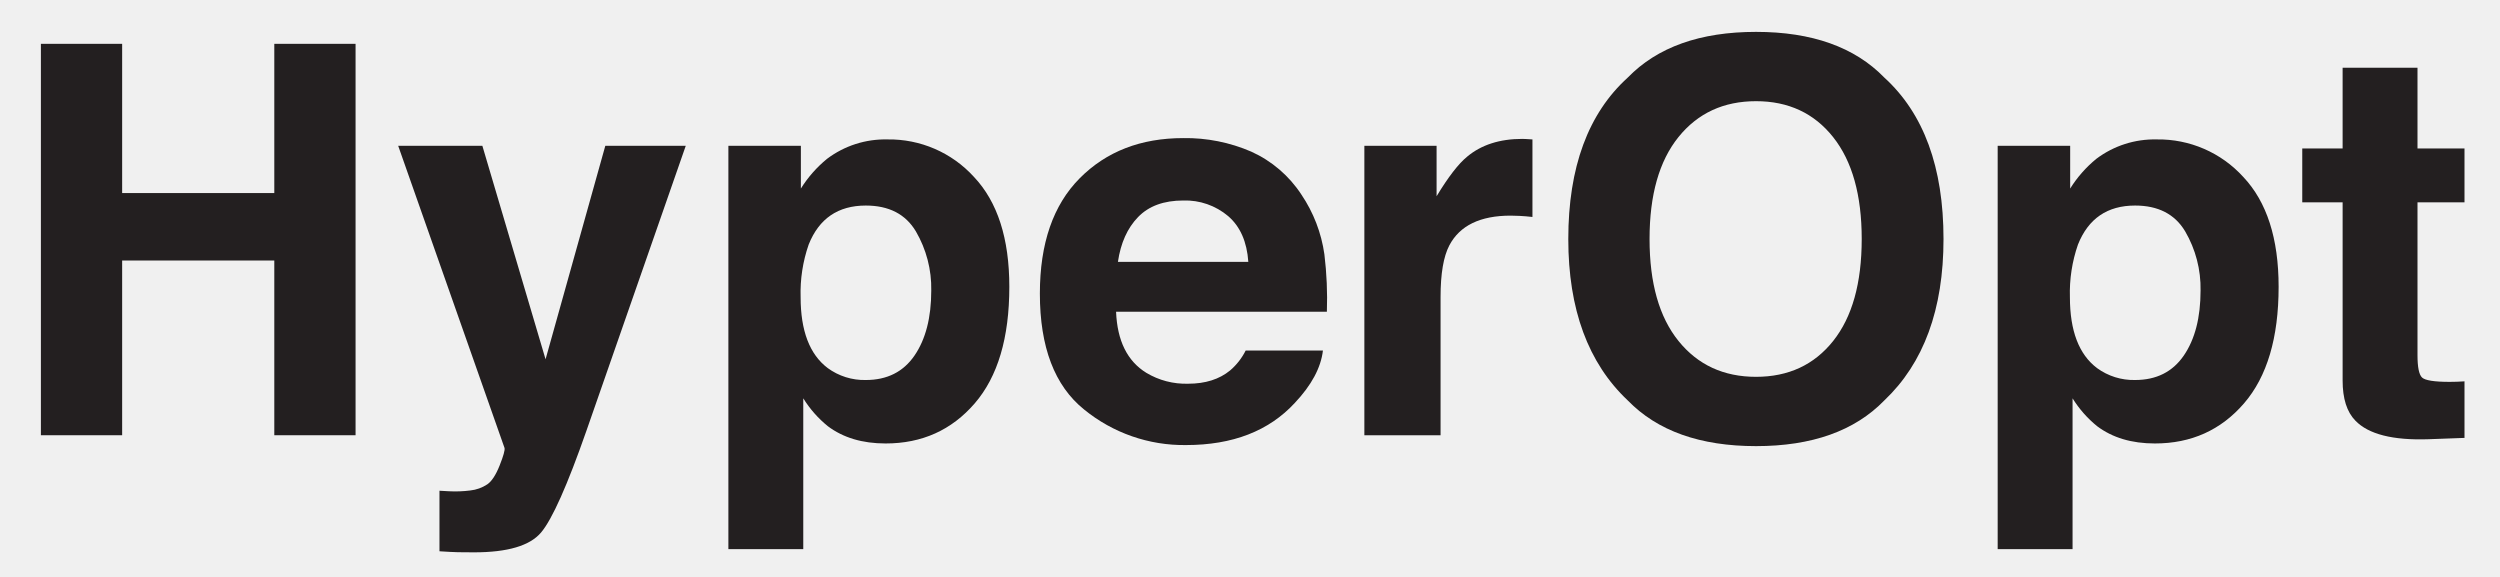
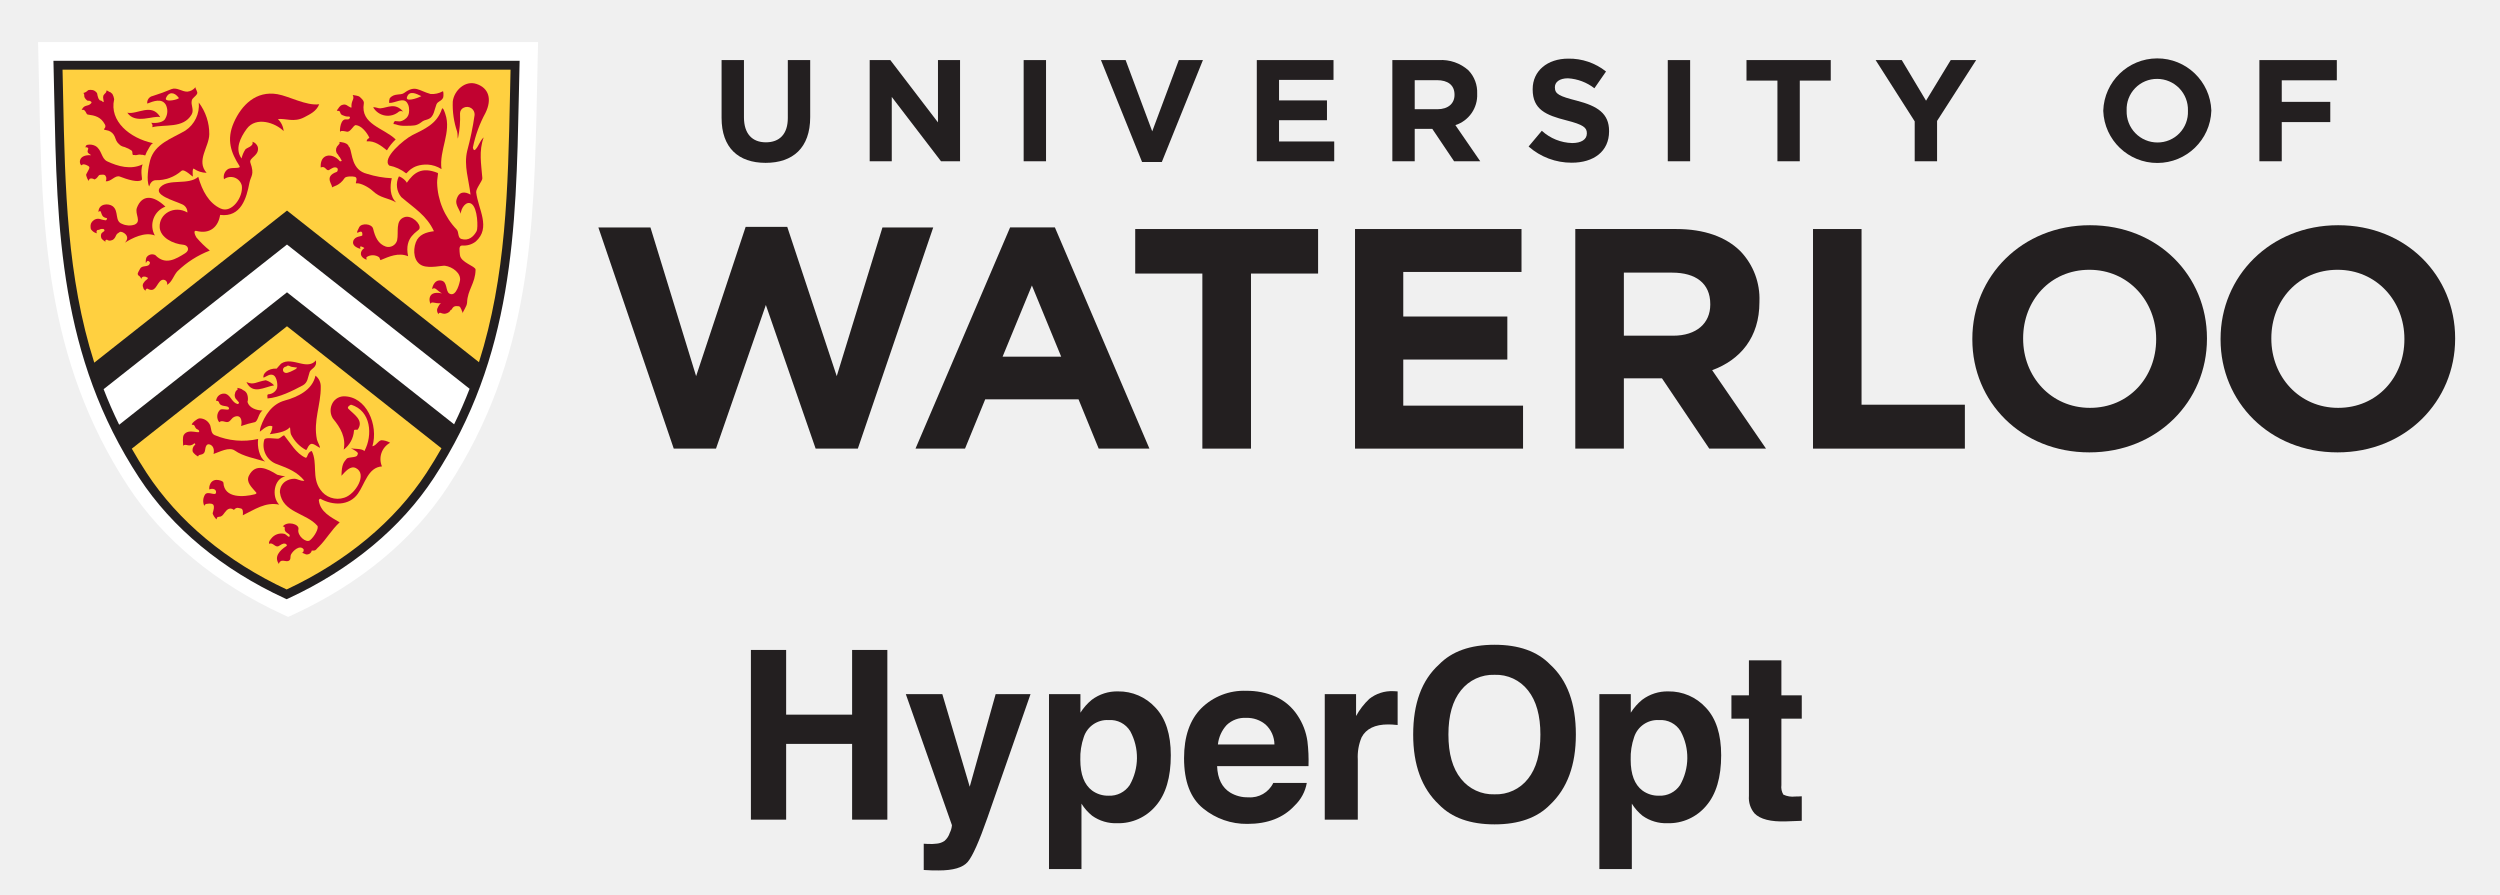
- <svg xmlns="http://www.w3.org/2000/svg" id="Layer_1" data-name="Layer 1" viewBox="0 0 667.508 154.054">
+ <svg xmlns="http://www.w3.org/2000/svg" id="master_logo" data-name="master logo" viewBox="0 0 504 180.24">
  <defs>
-     <style>.cls-1{fill:#231f20;}</style>
+     <style>.cls-1{fill:#231f20;}.cls-2{fill:#fff;}.cls-3{fill:#ffd040;}.cls-4{fill:#c10230;}.cls-5{fill:none;}</style>
  </defs>
-   <path class="cls-1" d="M10.919,116.21V11.702H32.614V51.548h40.626V11.702H94.936V116.21H73.24V69.557h-40.626v46.653Z" />
-   <path class="cls-1" d="M117.341,131.028l2.552.142a31.832,31.832,0,0,0,5.672-.213,10.179,10.179,0,0,0,4.538-1.631q1.771-1.206,3.297-5.033,1.523-3.829,1.312-4.68L106.316,38.928H128.792l16.874,57.004,15.953-57.004h21.483l-26.495,76.005q-7.68,21.979-12.152,27.262-4.471,5.281-17.887,5.282-2.697,0-4.329-.036-1.634-.037-4.898-.248Z" />
-   <path class="cls-1" d="M260.039,47.224q9.455,9.997,9.455,29.353,0,20.419-9.241,31.125-9.241,10.707-23.798,10.706-9.278,0-15.415-4.608a29.791,29.791,0,0,1-6.565-7.445v40.271H194.481V38.928h19.355v11.415a32.52,32.52,0,0,1,6.993-7.941,25.807,25.807,0,0,1,16.127-5.176A30.562,30.562,0,0,1,260.039,47.224Zm-15.508,14.535q-4.12-6.877-13.358-6.877-11.104,0-15.257,10.422a39.14,39.14,0,0,0-2.149,14.039q0,13.471,7.229,18.93a16.593,16.593,0,0,0,10.173,3.191q8.525,0,13.003-6.523,4.477-6.523,4.478-17.371A30.179,30.179,0,0,0,244.53,61.758Z" />
-   <path class="cls-1" d="M334.104,40.494A31.434,31.434,0,0,1,347.459,51.926a37.973,37.973,0,0,1,6.158,15.977,98.942,98.942,0,0,1,.664,15.338H297.996q.47,11.629,8.082,16.307a20.52,20.52,0,0,0,11.142,2.907q6.905,0,11.22-3.545a17.003,17.003,0,0,0,4.159-5.317h20.629q-.814,6.877-7.49,13.968-10.384,11.272-29.075,11.272a42.127,42.127,0,0,1-27.222-9.508q-11.793-9.508-11.792-30.941,0-20.08,10.646-30.796,10.645-10.715,27.636-10.716A43.999,43.999,0,0,1,334.104,40.494ZM303.875,57.95q-4.284,4.415-5.383,11.962h34.812q-.552-8.046-5.383-12.211A17.708,17.708,0,0,0,315.937,53.534Q308.156,53.534,303.875,57.95Z" />
-   <path class="cls-1" d="M407.432,37.12q.388.037,1.737.106V57.93q-1.915-.213-3.403-.284-1.49-.07-2.411-.071-12.195,0-16.378,7.941-2.339,4.466-2.34,13.754v36.939H364.288V38.928h19.285v13.471q4.68-7.727,8.153-10.564,5.672-4.749,14.748-4.75C406.853,37.085,407.171,37.097,407.432,37.12Z" />
-   <path class="cls-1" d="M503.112,106.922q-11.842,12.196-34.245,12.195-22.406,0-34.245-12.195-15.883-14.959-15.882-43.107,0-28.715,15.882-43.108Q446.461,8.513,468.867,8.512q22.403,0,34.245,12.195,15.809,14.394,15.811,43.108Q518.923,91.962,503.112,106.922ZM489.464,91.04q7.62-9.571,7.621-27.226,0-17.583-7.621-27.19-7.623-9.606-20.597-9.607-12.976,0-20.703,9.572-7.729,9.572-7.729,27.226,0,17.654,7.729,27.226,7.727,9.572,20.703,9.572Q481.841,100.612,489.464,91.04Z" />
-   <path class="cls-1" d="M598.943,47.224q9.456,9.997,9.456,29.353,0,20.419-9.242,31.125-9.24,10.707-23.798,10.706-9.278,0-15.414-4.608a29.773,29.773,0,0,1-6.565-7.445v40.271H533.386V38.928h19.356v11.415a32.509,32.509,0,0,1,6.992-7.941,25.807,25.807,0,0,1,16.127-5.176A30.56,30.56,0,0,1,598.943,47.224ZM583.436,61.758q-4.119-6.877-13.358-6.877-11.104,0-15.257,10.422a39.14,39.14,0,0,0-2.149,14.039q0,13.471,7.229,18.93a16.592,16.592,0,0,0,10.173,3.191q8.525,0,13.004-6.523,4.477-6.523,4.479-17.371A30.179,30.179,0,0,0,583.436,61.758Z" />
-   <path class="cls-1" d="M614.71,54.03V39.637h10.776V18.084h19.994V39.637h12.55V54.03h-12.55V94.869q0,4.751,1.205,5.92,1.206,1.17,7.374,1.17.92,0,1.95-.035,1.027-.035,2.021-.106v15.102l-9.572.354q-14.322.495-19.568-4.963-3.403-3.473-3.403-10.706V54.03Z" />
+   <polygon class="cls-1" points="120.632 45.858 131.131 45.858 140.337 75.831 150.324 45.73 158.707 45.73 168.687 75.831 177.902 45.858 188.136 45.858 172.94 90.443 164.433 90.443 154.397 61.484 144.345 90.443 135.829 90.443 120.632 45.858" />
+   <path class="cls-1" d="M213.936,71.906l-5.905-14.352L202.121,71.906ZM203.636,45.85h9.031l19.057,44.593H221.498l-4.067-9.937h-18.813l-4.071,9.937h-9.983Z" />
+   <polygon class="cls-1" points="242.396 55.149 228.859 55.149 228.859 46.172 265.728 46.172 265.728 55.149 252.199 55.149 252.199 90.443 242.396 90.443 242.396 55.149" />
+   <polygon class="cls-1" points="273.173 46.172 306.736 46.172 306.736 54.824 282.898 54.824 282.898 63.81 303.879 63.81 303.879 72.485 282.898 72.485 282.898 81.777 307.047 81.777 307.047 90.443 273.173 90.443 273.173 46.172" />
+   <path class="cls-1" d="M337.283,67.677c4.774,0,7.507-2.532,7.507-6.261v-.128c0-4.176-2.934-6.326-7.698-6.326H327.372V67.677ZM317.578,46.172h20.349c5.65,0,10.034,1.577,12.96,4.493a13.833,13.833,0,0,1,3.815,10.107v.134c0,7.149-3.875,11.642-9.531,13.728l10.858,15.808H344.586l-9.531-14.169H327.372V90.443H317.578Z" />
+   <polygon class="cls-1" points="365.502 46.172 375.287 46.172 375.287 81.589 396.117 81.589 396.117 90.443 365.502 90.443 365.502 46.172" />
+   <path class="cls-1" d="M434.683,68.432v-.133c0-7.575-5.589-13.911-13.469-13.911-7.885,0-13.35,6.202-13.35,13.791v.12c0,7.592,5.591,13.925,13.479,13.925,7.874,0,13.34-6.195,13.34-13.792m-37.06,0v-.133c0-12.573,9.979-22.895,23.719-22.895,13.722,0,23.581,10.189,23.581,22.775v.12c0,12.596-9.984,22.901-23.71,22.901-13.725,0-23.59-10.183-23.59-22.768" />
+   <path class="cls-1" d="M484.727,68.432v-.133c0-7.575-5.593-13.911-13.48-13.911-7.874,0-13.346,6.202-13.346,13.791v.12c0,7.592,5.595,13.925,13.467,13.925,7.885,0,13.359-6.195,13.359-13.792m-37.061,0v-.133c0-12.573,9.976-22.895,23.702-22.895,13.738,0,23.588,10.189,23.588,22.775v.12c0,12.596-9.979,22.901-23.709,22.901S447.666,81.017,447.666,68.432" />
+   <path class="cls-1" d="M145.47,23.769V12.113h4.511V23.652c0,3.321,1.669,5.04,4.421,5.04s4.422-1.661,4.422-4.894V12.113h4.511V23.621c0,6.179-3.486,9.211-8.99,9.211C148.839,32.831,145.47,29.771,145.47,23.769Z" />
+   <path class="cls-1" d="M175.329,12.113h4.16l9.606,12.56V12.113H193.546V32.511h-3.838l-9.928-12.967V32.511h-4.451Z" />
+   <path class="cls-1" d="M206.369,12.113h4.511V32.511h-4.511Z" />
+   <path class="cls-1" d="M221.951,12.113h4.976l5.362,14.365,5.361-14.365h4.858l-8.284,20.543h-3.984Z" />
+   <path class="cls-1" d="M253.37,12.113H268.836v3.993h-10.982v4.136h9.663V24.234h-9.663v4.286h11.125v3.991H253.37Z" />
+   <path class="cls-1" d="M280.697,12.113h9.372a8.171,8.171,0,0,1,5.973,2.071,6.374,6.374,0,0,1,1.757,4.66v.059a6.339,6.339,0,0,1-4.393,6.323l5.009,7.286h-5.273l-4.389-6.529H285.207v6.529h-4.51Zm9.079,9.907c2.193,0,3.455-1.166,3.455-2.886v-.057c0-1.924-1.348-2.915-3.545-2.915H285.207v5.858Z" />
+   <path class="cls-1" d="M308.166,29.538l2.665-3.174a9.436,9.436,0,0,0,6.12,2.476c1.846,0,2.958-.729,2.958-1.924v-.059c0-1.137-.703-1.719-4.127-2.594-4.129-1.048-6.796-2.185-6.796-6.236v-.057c0-3.7,2.989-6.15,7.175-6.15a11.897,11.897,0,0,1,7.612,2.594l-2.343,3.381a9.638,9.638,0,0,0-5.327-2.011c-1.728,0-2.639.785-2.639,1.778v.057c0,1.342.882,1.777,4.427,2.68,4.157,1.078,6.499,2.566,6.499,6.12v.059c0,4.05-3.104,6.324-7.528,6.324A13.08,13.08,0,0,1,308.166,29.538Z" />
+   <path class="cls-1" d="M336.223,12.113h4.508V32.511H336.223Z" />
+   <path class="cls-1" d="M358.33,16.252h-6.238V12.113h16.987V16.252H362.837v16.259h-4.508Z" />
+   <path class="cls-1" d="M386.004,24.467,378.127,12.113h5.27l4.893,8.187,4.976-8.187h5.125l-7.877,12.267v8.131h-4.51Z" />
+   <path class="cls-1" d="M424.017,22.371v-.057a10.902,10.902,0,0,1,21.79-.06v.06a10.902,10.902,0,0,1-21.79.057Zm17.073,0v-.057a6.21,6.21,0,0,0-6.209-6.41,6.112,6.112,0,0,0-6.15,6.351v.06a6.213,6.213,0,0,0,6.21,6.41A6.115,6.115,0,0,0,441.09,22.371Z" />
+   <path class="cls-1" d="M455.493,12.113h15.61V16.192H460.001v4.342h9.784v4.079h-9.784v7.898h-4.508Z" />
+   <path class="cls-2" d="M58.102,124.367l-1.198-.556c-13.306-6.126-24.044-15.027-31.059-25.736C9.025,72.395,8.47,45.867,7.882,17.784c-.046-2.128-.09-4.259-.143-6.4L7.669,8.479H108.479l-.07,2.907q-.081,3.223-.141,6.439c-.593,28.067-1.151,54.585-17.967,80.25-6.998,10.693-17.718,19.59-30.999,25.736Z" />
+   <path class="cls-3" d="M57.871,43.06,18.373,73.999C12.025,54.434,12.202,33.98,11.691,13.151h92.152c-.51,20.881-.273,41.252-6.666,60.862Z" />
+   <path class="cls-3" d="M89.855,90.697Q88.395,93.277,86.723,95.835c-7.024,10.733-17.459,18.676-28.933,23.982-11.522-5.306-21.953-13.249-28.981-23.982-1.095-1.667-3.066-5.018-3.066-5.018L57.871,65.303Z" />
+   <path class="cls-4" d="M30.831,28.856c-4.667-.986-8.821-4.439-7.819-8.82.01-.042-.179-1.132-.581-1.282-.033-.013-.098-.135-.167-.154a1.399,1.399,0,0,1-.475-.232c-.052-.039-.27-.109-.27-.188-.083.18-.066.346-.192.505a.672.672,0,0,1-.176.185c-.085.044-.091.121-.156.178-.35.35-.163.879-.109,1.282.016.102.059.225-.065.246-.15.027-.029-.039-.202-.145-.041-.026-.101-.09-.145-.111-.073-.035-.365-.076-.412-.146-.053-.075-.031-.1-.1-.163-.164-.145-.178-.431-.296-.729a2.288,2.288,0,0,1-.068-.369c0-.297-.761-.774-.466-.53.101.085-.018-.12-.423-.22a2.372,2.372,0,0,0-.844-.016.425.425,0,0,0-.159.09,1.767,1.767,0,0,1-.957.52c.065-.042.098.037.127.07.184.236.051.526.159.787a1.643,1.643,0,0,0,.514.625c.213.166.583-.052.746.237,0-.01.348.079.006.421-.628.629-1.325.121-1.845,1.288.787-.336.875.857,1.209.901,1.504.204,2.649.469,3.475,1.986.504.926-.904.97.37,1.186a2.08,2.08,0,0,1,1.406.891c.343.479.391,1.12.757,1.568a4.01,4.01,0,0,0,.689.651,2.796,2.796,0,0,0,.781.284c.173.047.278.133.444.193a1.693,1.693,0,0,1,.509.247c.125.104.444.212.517.357.131.255.027.514.165.771.042.07.24.008.324.034a.863.863,0,0,0,.304.029,4.547,4.547,0,0,1,.608-.116c.347-.04.307.069.757.047.096,0,.134.069.264.069.087,0,.239.094.264.014a5.819,5.819,0,0,1,.613-1.251A7.679,7.679,0,0,1,30.46,29.161c-.038.013.41-.3.371-.305" />
+   <path class="cls-4" d="M19.187,29.397c1.366.733,1.182,2.541,2.413,3.126,2.192,1.038,4.808,1.752,7.139.613-.518,1.612.055,2.962-.172,3.143-.732.585-2.956-.111-4.381-.672-.982-.388-1.778,1.061-2.861.935a1.291,1.291,0,0,0,.104-.728c-.17-.526-.307-.677-1.184-.576-.566.063-.331.527-1.179.942-.335-.199-1.052-.422-1.157.212-.048.294-.645-1.029-.525-1.249.555-.991.668-1.223.629-1.437-.066-.326-1.268-.767-1.424-.491-.374.65-1.476-2.103,1.78-1.929-.876-.56-.775-.656-.571-1.323.026-.091-.302-.436-.525-.198a.446.446,0,0,1,.304-.56,2.452,2.452,0,0,1,1.609.192" />
+   <path class="cls-4" d="M25.665,22.72c1.976.453,4.931-2.084,6.647.908-1.267-.46-5.012,1.536-6.647-.908" />
+   <path class="cls-4" d="M42.192,27.07c-.039,2.563-2.705,5.329-.543,7.769a4.482,4.482,0,0,1-2.546-.814c-.343-.279-.268,1.22-.222,1.529.041.263-1.643-1.579-2.274-1.129a7.544,7.544,0,0,1-5.211,1.902c-.737.026-1.121.616-1.33,1.257-.602-1.222-.154-4.004.191-5.238.938-3.389,4.358-4.394,7.102-6.013a6.097,6.097,0,0,0,2.712-5.664A10.44,10.44,0,0,1,42.192,27.07" />
+   <path class="cls-4" d="M29.637,55.923c.335.076.086.35-.045.434a2.127,2.127,0,0,0-.634.672.885.885,0,0,0-.174.668,2.596,2.596,0,0,0,.166.513c.044.103.139.16.218.246a1.9,1.9,0,0,1,.154.195c-.074-.258.293-.518.378-.47,1.7.982,1.798-1.005,2.816-1.681a.795.795,0,0,1,1.156.926c1.015-.539,1.314-1.898,2.105-2.749a19.384,19.384,0,0,1,6.521-4.161,20.126,20.126,0,0,1-2.707-2.652c-.309-.504-.681-1.493.006-1.31,2.857.742,4.461-.993,4.778-3.231,4.231.543,5.332-3.437,5.904-6.446.276-1.46,1.079-1.586.201-4.074-.365-1.039,1.878-1.38,1.496-3.176A1.636,1.636,0,0,0,50.888,28.573c.347.968-1.282,1.213-1.459,1.607a5.704,5.704,0,0,0-.733,1.767c-1.379-1.898-.261-4.185,1.033-5.962,1.889-2.589,5.805-1.228,7.454.442A3.788,3.788,0,0,0,56.024,24.009c1.542-.198,3.214.738,5.318-.371,1.215-.643,2.441-1.193,3.011-2.619-2.583.353-6.082-1.625-8.408-2.029-4.338-.749-7.249,2.196-8.801,5.707-1.545,3.506-.554,6.124,1.123,8.744.421.662-1.489.227-2.243.615a1.885,1.885,0,0,0-.867,2.076,2.286,2.286,0,0,1,3.597,1.312c.303,2.283-2.009,5.604-4.244,4.609-2.391-1.068-3.746-3.579-4.541-6.403-2.042,1.752-5.822.305-7.578,2.016-1.669,1.627,2.602,2.73,4.265,3.496a1.74,1.74,0,0,1,1.125,1.679c-2.605-1.524-5.741.203-5.589,2.973.118,2.071,2.662,3.357,4.782,3.532.882.07,1.414,1.05.341,1.717-1.883,1.172-3.982,2.478-6.011.362a1.357,1.357,0,0,0-1.795.511,2.51,2.51,0,0,0-.105,1.11c.109-.193.238-.466.41-.443.199.026.443.234.416.383-.175,1.038-1.545.365-1.97,1.173-.01.018-.032.034-.042.053-.026.065-.062.122-.092.182-.278.55-.66.895.024,1.322-.018-.1.339.438.331.531a.535.535,0,0,1,.554-.49l.301.031Z" />
+   <path class="cls-4" d="M20.821,46.173a1.155,1.155,0,0,0-.815.138c-.169.074-.374-.005-.478.167a.423.423,0,0,0-.066.337c.017.063.044.181.098.218a1.772,1.772,0,0,1-.965-.513c-.089-.079-.143-.168-.229-.255-.055-.057-.048-.162-.085-.24a.642.642,0,0,1-.023-.263,1.492,1.492,0,0,1,.095-.723,1.404,1.404,0,0,1,.178-.298,1.706,1.706,0,0,1,.183-.197,1.539,1.539,0,0,1,.628-.38,1.566,1.566,0,0,1,1.074.074,6.376,6.376,0,0,0,.869.177c.151.043.432-.389.229-.439-.889-.215-.884-.455-1.217-1.348-.155-.176-.359.025-.446.117-.004-1.715,2.04-1.829,2.895-1.149,1.265,1.013.314,2.993,1.869,3.54a3.395,3.395,0,0,0,2.503.155c1.502-.637.004-2.137.488-3.408.98-2.562,3.151-2.696,5.738-.227a4.085,4.085,0,0,0-2.128,5.816c-2.04-.797-4.612.546-6.046,1.456,1.332-1.328-.54-2.402-1.012-2.165l-.569.393c-.272.344-.293.698-.629,1.026a.962.962,0,0,1-.541.281.907.907,0,0,1-.85-.138c-.055-.034-.238.044-.272.089-.163.201-.006.297-.009.372-.033-.025-.245-.195-.275-.219a1.965,1.965,0,0,1-.534-.466,1.242,1.242,0,0,1-.066-.966c.134-.268.405-.353.586-.537.172-.172-.033-.435-.239-.466" />
+   <path class="cls-4" d="M70.478,23.545c.184.117-.014.448-.225.508-.248.068-.597-.037-.813.048-.974.356-.975,2.736-.843,2.46.146-.303.865-.105,1.328-.014.751.152,1.319-1.365,1.813-1.323,1.168.105,2.262,1.551,2.706,2.501.081.175-.49.181-.527.766,1.592-.15,2.937.879,4.088,1.821A9.828,9.828,0,0,1,79.767,28.109c-2.394-2.318-7.153-3.035-6.419-7.26.097-.542-.519-1.02-.791-1.287-.311-.294-1.016-.31-1.448-.413.454.936-.366,1.028-.248,2.514,0,.047-.135.017-.187-.005a6.038,6.038,0,0,1-.803-.468,1.006,1.006,0,0,0-.749-.073,1.049,1.049,0,0,0-.456.198,2.093,2.093,0,0,0-.499.599c-.032.039-.063.089-.098.125a.726.726,0,0,0-.16.293c.124-.012.51.017.577.12.11.173.114.371.246.537.165.208.302.215.541.314a2.218,2.218,0,0,0,1.113.191" />
+   <path class="cls-4" d="M76.668,21.843c1.494-.111,2.976-1.251,4.629.679a.877.877,0,0,0-.846-.047,3.412,3.412,0,0,1-5.221-.845c.477-.076,1.052.244,1.438.214" />
+   <path class="cls-4" d="M83.135,27.24c2.456-1.236,4.939-2.23,5.949-5.262.197-.59.653.882.681.965,1.299,3.7-1.29,7.377-.757,11.151a5.844,5.844,0,0,0-2.787-.917c-3.373-.096-4.172,1.943-4.363,1.753a7.921,7.921,0,0,0-3.387-1.552c-1.575-1.45,2.972-5.28,4.664-6.138" />
+   <path class="cls-4" d="M76.42,51.862c.338.516-.111-.294.273.587,1.778-.741,3.617-1.59,5.584-.794-.872-3.979,2.048-4.945,2.278-5.542.37-.953-1.58-2.852-3.05-2.323-1.876.668-1.095,3.022-1.447,4.67a1.826,1.826,0,0,1-2.273,1.256c-1.551-.531-2.174-1.969-2.558-3.584-.257-1.073-2.359-1.203-2.813-.324-1.29,2.497.767-.29.634,1.606-.022.322-1.508.079-1.84,1.203-.226.766.503,1.278,1.421,1.547.169.049-.177-.38.054-.474.167-.065.839.294.76.339-.884.539-1.11,1.786.469,2.329.011.003-.115-.448.005-.538a2.258,2.258,0,0,1,2.525.043" />
+   <path class="cls-4" d="M49.683,77.02c1.478.68,1.956-.051,3.899-.363a4.035,4.035,0,0,1,1.684,1.025c-1.947.307-4.318,1.995-5.583-.662" />
+   <path class="cls-4" d="M48.891,78.569a.792.792,0,0,0-.338-.188,1.257,1.257,0,0,0-.389-.117c-.035-.008-.28-.064-.318-.078-.008.087.105.313.04.37-.155.143-.21.109-.335.296a.766.766,0,0,0-.113.229,5.116,5.116,0,0,0-.13.555,1.972,1.972,0,0,0,.056.417c.014.048.117.257.147.314,0,0,.236.253.223.241.274.279.049.115.387.449.173.161-.079.443-.245.395-1.143-.328-1.302-1.649-2.344-2.052a1.565,1.565,0,0,0-1.964,1.444.433.433,0,0,1,.572.233c.279,1.159,1.984.469,2.024,1.282.031.533-1.274-.091-1.79.25a1.866,1.866,0,0,0-.175,2.514c.621-.586,1.394.272,1.995-.154.423-.302.572-.726,1.003-.914,1.31-.576,1.694.624,1.405,1.831a21.907,21.907,0,0,1,2.753-.775c.69-.185.72-1.769,1.565-2.353-1.199-.004-2.68-.521-3.012-1.685-.031-.122.053-.266.064-.406a2.789,2.789,0,0,0-.18-1.28,1.218,1.218,0,0,0-.092-.15c-.047-.062-.087-.132-.133-.199a1.46,1.46,0,0,0-.466-.346c-.075-.049-.169-.064-.224-.139" />
+   <path class="cls-4" d="M40.09,86.778c.524,1.013-2.058-.611-3.027.89-.308.482-.142,1.568-.142,2.18.592-.535,1.183.485,2.291-.492.123.111.255.178.087.349a1.281,1.281,0,0,0-.422,1.416,3.12,3.12,0,0,0,1.063.913c.094-.66,1.228,0,1.405-1.3.076-.537.233-1.426,1.015-1.103.711.293.858,1.094.692,1.891,1.134-.37,3.129-1.526,4.319-.671,1.6,1.149,4.228,1.625,6.1,2.202-1.242-.858-1.637-3.098-1.429-4.557a14.376,14.376,0,0,1-8.776-.779c-.747-.346-.647-1.206-.872-1.915a2.317,2.317,0,0,0-2.178-1.462c-.491.036-1.67,1.063-1.447,1.113-.077-.017-.074.15-.113.224a.429.429,0,0,1,.604.238,1.391,1.391,0,0,0,.283.483c.167.163.456.202.548.379" />
+   <path class="cls-4" d="M47.155,102.806c.572-.698,1.049-.326,1.299-.32.598.02.557.858.496,1.395,2.344-1.13,4.576-2.739,7.327-2.148-1.601-1.668-1.033-5.247,1.231-5.69a14.293,14.293,0,0,1-1.615-.335c-1.969-1.243-4.377-2.429-5.7.174-.659,1.296.55,2.34,1.454,3.406.164.195-.1.313-.311.367-2.153.55-6.12.871-6.297-2.334-.019-.324-.852-.591-1.389-.577-1.594.048-1.569,2.072-1.387,1.932.348-.263,1.416-.169,1.287.641-.119.757-1.606-.398-2.198.363a2.38,2.38,0,0,0-.129,2.378c-.071-.255.229-.445.39-.469,1.653-.279,1.747.294,1.257,1.887-.038.12.489,1.129.837,1.22a.459.459,0,0,1,.026-.307.401.401,0,0,1,.211-.163c.18-.056.363-.048.544-.096a1.106,1.106,0,0,0,.232-.13,1.232,1.232,0,0,0,.312-.313c.385-.481.723-1.097,1.371-1.159a1.11,1.11,0,0,1,.746.27" />
+   <path class="cls-4" d="M64.262,110.243c1.509-1.495,2.602-3.485,4.218-4.941-1.771-1.039-3.968-2.123-4.201-4.454-.017-.158.246-.332.309-.303,2.463,1.377,5.785,1.486,7.563-1.017,1.432-2.025,2.054-5.311,4.851-5.5a3.751,3.751,0,0,1,1.646-4.769,3.707,3.707,0,0,0-1.759-.511c-.705.121-1.009,1.074-1.813,1.222,1.265-4.246-1.183-10.174-5.881-10.073A2.669,2.669,0,0,0,66.884,81.581a3.025,3.025,0,0,0,.244,2.812c1.539,1.835,2.65,3.833,2.164,6.251a5.218,5.218,0,0,0,2.07-3.804c-.007-.37.667-.105.772-.258,1.284-1.872-.816-3.031-1.931-4.211-.309-.318.477-.813.576-.779,4.03,1.199,4.411,6.138,2.684,9.349-.459-.572-2.165-.384-2.742-.578,1.884.946,1.396,1.081,1.317,1.392-.142.564-1.833.319-2.162.733-.565.72-.991,1.037-1.035,3.423.782-.839,1.807-2.111,2.917-1.543,2.373,1.211-.117,5.293-2.353,5.969A4.206,4.206,0,0,1,64.541,98.65c-1.711-2.395-.469-5.297-1.684-7.726-1.013.25-.782,1.564-1.31,1.33-1.863-.86-2.922-2.842-4.272-4.502-.557.199-.806.716-1.345.69-.798-.035-2.303-.279-2.624.12a4.029,4.029,0,0,0,2.649,5.053c2.235.83,4.007,1.569,5.414,3.306-.944.074-1.272-.378-2.043-.406a3.375,3.375,0,0,0-1.812.557,2.537,2.537,0,0,0-1.082,2.205c.515,4.079,5.327,4.135,7.542,6.715.382.436-.58,2.209-1.486,2.928-.772.612-2.625-.926-2.324-2.228.244-1.037-2.282-1.736-3.167-.544.352-.04.439.193.407.352-.156.964,1.041,1,1.002,1.487-.055.673-.64-.284-1.102-.37a2.582,2.582,0,0,0-2.63.966c-.179.24-.581.634-.404,1.051.781-.378,1.188.83,1.914.455.44-.224.804-.613,1.336-.478.213.057.432.342.239.464-1.42.908-2.557,2.18-1.528,3.627a.744.744,0,0,1,.511-.637c.415-.117.962.165,1.366.035.661-.224.319-.874.573-1.341.393-.739,1.735-1.956,2.489-1.067.14.159.031.755-.375.761.417-.005.789.399,1.144.324a.994.994,0,0,0,.297-.066.733.733,0,0,0,.231-.12,1.048,1.048,0,0,0,.386-.608c.303.026.69.057.888-.203a5,5,0,0,1,.647-.655" />
+   <path class="cls-4" d="M57.395,80.75c2.639-.737,5.572-2.1,6.204-5.018a2.709,2.709,0,0,1,1.061,2.234c.058,3.658-1.548,6.818-.768,10.647.085.432.882,1.793.52,1.632-.44-.197-1.368-1.064-1.88-.66-.638.499-.596,1.285-.904,1.103a7.14,7.14,0,0,1-2.949-3.08c-.219-.507-.127-1.589-.271-1.435-.88.957-2.685,1.162-4.022,1.364a2.949,2.949,0,0,0,.529-1.586c-1.051-.525-2.562,1.266-2.537,1.038a3.313,3.313,0,0,1,.175-.916c.783-2.291,2.259-4.612,4.843-5.322" />
+   <path class="cls-4" d="M37.781,18.476a2.368,2.368,0,0,0,1.625-.899c-.034.383.531.927.321,1.335-.261.513-.922.819-1.051,1.297-.271.976.517,1.929-.058,2.895-1.694,2.852-5.393,1.909-7.92,2.542a.786.786,0,0,0-.232-.893c1.121.143,2.612-.102,2.913-.944a2.921,2.921,0,0,0,.064-2.663c-.811-1.416-2.493-.755-3.756-.263a1.381,1.381,0,0,1,1.104-1.533,40.009,40.009,0,0,0,3.801-1.39c1.086-.406,2.075.544,3.189.516m-1.872,1.42c.111-.049.168-.126.154-.141-.956-1.336-2.109-1.203-2.596-.013-.331.805,1.595.546,2.442.154" />
+   <path class="cls-4" d="M86.606,23.853c-.361.31-.965.302-1.375.578-.25.174-.476.358-.735.514a3.522,3.522,0,0,1-.618.27,2.936,2.936,0,0,1-.628.094,2.851,2.851,0,0,1-.503.039c-.202,0-.827.017-1.027.013a5.847,5.847,0,0,1-1.045-.052,4.781,4.781,0,0,1-.802-.206,1.886,1.886,0,0,0-.545-.095.748.748,0,0,1,.197-.525c.2-.172.24-.018.533-.044.013-.003.414.034.429.034a2.104,2.104,0,0,0,.219-.016,1.111,1.111,0,0,0,.346-.098,2.051,2.051,0,0,0,.433-.215c.044-.039.097-.075.143-.12.096-.091.227-.138.313-.245a1.867,1.867,0,0,0,.509-1.086A3.604,3.604,0,0,0,82.445,21.722c-.009-.052-.018-.104-.021-.151a1.931,1.931,0,0,0-.269-.724c-.734-1.391-2.493-.029-3.699-.091a2.018,2.018,0,0,1,.11-.927c.86-1.104,2.191-.561,2.879-1.068,2.321-1.71,2.938-.477,5.363.19a4.404,4.404,0,0,0,2.458-.548c.169-.072.166,1.02.081,1.241-.29.765-1.084.727-1.364,1.412-.408,1.005-.471,2.422-1.541,2.93M84.93,19.388c.106-.063-.085.082.005-.008-1.046-.521-2.408-1.203-2.885.188-.351,1.019,1.975.305,2.881-.18" />
+   <path class="cls-4" d="M60.728,73.299c1.073.253,2.244.288,2.94-.647.34,1.447-.992,1.631-1.24,2.338-.374,1.077-.35,2.154-1.398,2.71-2.088,1.106-4.7,2.434-7.095,2.628.019-.29-.184-.824.201-.844a1.99,1.99,0,0,0,1.681-1.151c.262-.688-.037-2.356-.662-2.68-.722-.38-1.354.202-2.018.492-.278-.731.867-1.942,2.661-1.836-.047-.003.89-1.017.845-.986,1.173-.802,2.459-.399,4.083-.023m-3.189,1.868c.414.152,1.644-.521,2.09-.77a1.29,1.29,0,0,0,.27-.253c.007-.012-.009-.038-.026-.04a9.675,9.675,0,0,0-1.018-.137c-.259-.031-.451-.207-.71-.255a.339.339,0,0,0-.201.02c-.098.038-.133.111-.213.147-.125.057-.302.057-.414.16a.675.675,0,0,0-.248.349.685.685,0,0,0,.109.565.747.747,0,0,0,.361.214" />
+   <path class="cls-4" d="M93.293,63.18c-.036-.353.847-1.398.869-2.169.084-2.615,1.667-3.85,1.713-6.645.01-.728-3.024-1.413-3.156-2.985-.063-.779-.322-1.905.462-1.888a3.912,3.912,0,0,0,2.707-.785c3.175-2.781.494-6.58.111-9.935-.084-.736,1.284-2.32,1.244-2.841-.22-2.846-.75-5.44.268-8.236-.798.71-1.038,1.885-1.707,2.484-.326.301-.486-.362-.464-.466A24.801,24.801,0,0,1,97.871,22.764c1.353-2.769.676-5.019-1.829-5.846-2.297-.761-4.514,1.366-4.762,3.55a16.687,16.687,0,0,0,.873,6.048c.138.481.055,1.028.158,1.444a20.081,20.081,0,0,0,.43-5.139,1.259,1.259,0,0,1,.776-1.128,1.525,1.525,0,0,1,2.165,1.477,60.907,60.907,0,0,1-1.493,7.244c-.72,2.979.352,5.931.668,8.825-1.149-.671-2.397-.703-2.841,1.076-.241.946.617,1.941.88,2.777.027-1.138,1.106-2.691,2.155-1.998,1.286.852,1.332,4.936,1.048,5.478-.626,1.183-1.652,2.029-3.076,1.61-.804-.234-.477-1.417-.959-1.917A14.12,14.12,0,0,1,88.122,36.843c-.036-.531.244-1.929.166-1.959-3.347-1.373-4.888-.005-6.277,1.959-.24-.594-1.517-1.426-1.619-1.24a3.855,3.855,0,0,0,.499,4.123c2.581,2.222,5.137,3.71,6.588,6.886-1.546.199-3.059.647-3.653,2.257-.62,1.681-.408,4.018,1.377,4.702,1.455.557,3.953-.065,4.5.004,1.546.202,3.274,1.526,3.033,2.982-.013.074-.663,3.47-2.141,2.626-.8-.455-.351-2.317-1.569-2.609-1.642-.395-2.046,1.887-1.838,1.691.524-.495.887.324,1.903.882-3.439-.742-2.37,2.395-2.246,2.049.177-.487.8.022,2.032-.063.044,0-.269.257-.286.284a5.001,5.001,0,0,0-.428.801.902.902,0,0,0-.038.49,1.027,1.027,0,0,0,.166.461.208.208,0,0,0,.087.078c.015.005.065.083.074.083.074.008-.068-.241.132-.255a.876.876,0,0,1,.231-.012c.09.034.208.091.303.117.089.022.182.039.28.056a.895.895,0,0,0,.523-.034,1.891,1.891,0,0,0,.509-.211c-.22.151.244-.222.224-.181.213-.456.346-.324.392-.404.366-.693.684-.759,1.492-.662.077.008.227.172.275.244.058.086.225.522.195.361.059.322.257.522.286.831" />
+   <path class="cls-4" d="M68.496,31.683c-.208-.133-.277-.451-.421-.581-.044-.047-.082-.102-.128-.151a.636.636,0,0,1-.133-.276,1.255,1.255,0,0,1,.374-1.391c.018-.016.014-.042.022-.06.023-.046.091-.068.103-.104.013-.042.086-.042.062-.098.031.014.033-.03.044-.04a.231.231,0,0,0-.077-.372,3.005,3.005,0,0,1,.43.04,1.648,1.648,0,0,0,.166.033c.543.07,1.226.315,1.373.858L70.5,29.756c.565,1.309.372,4.525,3.518,5.297a19.601,19.601,0,0,0,4.967.879c-.406,1.629-.401,3.698.897,4.877-1.888-1.024-3.147-.808-4.787-2.355-.734-.69-2.441-1.631-3.265-1.492-.34.057.47-1.085-.286-1.313-.496-.147-1.821-.115-2.049.224C68.406,37.503,67.261,37.494,66.877,37.822c.442-.374-1.782-2.178.979-3.156.264-.098.361-.694.036-.845-.541-.249-.992.122-1.526.432-.611.362-.752-.961-1.711-.473-.199-2.826,2.333-3.07,3.839-1.306.105.133.527-.027.352-.177Z" />
+   <path class="cls-1" d="M10.773,12.261l.022.912q.077,3.118.137,6.22c.565,26.977,1.098,52.456,17.126,76.931,6.614,10.097,16.765,18.502,29.355,24.303l.377.175.376-.175c12.572-5.818,22.706-14.222,29.304-24.303,16.025-24.465,16.561-49.935,17.126-76.905q.066-3.114.139-6.246l.023-.912ZM20.889,78.458,57.858,49.299l36.814,29.082c-.927,2.402-1.963,4.786-3.124,7.162L57.861,58.929,24.023,85.626Q22.275,82.059,20.889,78.458Zm65.083,16.892c-6.351,9.703-16.091,17.817-28.184,23.486-12.11-5.655-21.865-13.769-28.229-23.486-1.065-1.627-2.056-3.259-2.988-4.898L57.858,65.774l31.142,24.603C88.057,92.042,87.053,93.697,85.972,95.35Zm16.837-75.967c-.39,18.564-.771,36.41-6.251,53.639L57.861,42.452,19.003,73.112c-5.511-17.266-5.89-35.149-6.28-53.755q-.055-2.651-.115-5.315H102.927Q102.863,16.716,102.809,19.383Z" />
+   <rect class="cls-5" x="-84.079" y="-67.158" width="672.159" height="267.397" />
+   <path class="cls-1" d="M151.383,165.242V131.029h7.103v13.045h13.3V131.029h7.103v34.214h-7.103V149.969H158.486v15.273Z" />
+   <path class="cls-1" d="M186.224,170.094l.835.046a10.42,10.42,0,0,0,1.857-.069,3.345,3.345,0,0,0,1.485-.534,3.572,3.572,0,0,0,1.08-1.647,3.99,3.99,0,0,0,.43-1.532l-9.296-26.415h7.358l5.524,18.662,5.223-18.662h7.033l-8.674,24.883q-2.514,7.195-3.978,8.925-1.464,1.73-5.856,1.729-.883,0-1.417-.012-.535-.012-1.603-.081Z" />
+   <path class="cls-1" d="M232.941,142.657q3.094,3.272,3.094,9.609,0,6.686-3.025,10.19a9.817,9.817,0,0,1-7.791,3.505,8.164,8.164,0,0,1-5.045-1.509,9.748,9.748,0,0,1-2.15-2.438v13.185H211.478V139.942h6.336v3.737a10.682,10.682,0,0,1,2.289-2.6,8.449,8.449,0,0,1,5.279-1.694A10.01,10.01,0,0,1,232.941,142.657Zm-5.078,4.759a4.707,4.707,0,0,0-4.373-2.252,4.973,4.973,0,0,0-4.994,3.412,12.782,12.782,0,0,0-.705,4.596q0,4.411,2.367,6.198a5.432,5.432,0,0,0,3.33,1.044,4.844,4.844,0,0,0,4.258-2.136,11.189,11.189,0,0,0,.117-10.862Z" />
+   <path class="cls-1" d="M257.188,140.454a10.291,10.291,0,0,1,4.372,3.743,12.432,12.432,0,0,1,2.016,5.23,32.307,32.307,0,0,1,.218,5.021H245.367q.154,3.807,2.646,5.338a6.72,6.72,0,0,0,3.647.952,5.143,5.143,0,0,0,5.035-2.901h6.754a8.264,8.264,0,0,1-2.453,4.572q-3.4,3.691-9.519,3.69a13.788,13.788,0,0,1-8.911-3.112q-3.861-3.113-3.861-10.13,0-6.573,3.485-10.082a12.201,12.201,0,0,1,9.048-3.508A14.411,14.411,0,0,1,257.188,140.454Zm-9.896,5.715a6.871,6.871,0,0,0-1.763,3.916h11.397a5.523,5.523,0,0,0-1.763-3.998,5.798,5.798,0,0,0-3.924-1.364A5.246,5.246,0,0,0,247.292,146.169Z" />
+   <path class="cls-1" d="M281.194,139.35q.127.012.569.035v6.777q-.627-.069-1.114-.093c-.325-.016-.589-.023-.789-.023q-3.993,0-5.362,2.6a10.116,10.116,0,0,0-.766,4.503v12.094h-6.662V139.942h6.313v4.41a14.004,14.004,0,0,1,2.669-3.458,7.267,7.267,0,0,1,4.828-1.556Q281.067,139.338,281.194,139.35Z" />
+   <path class="cls-1" d="M312.518,162.201q-3.876,3.993-11.211,3.993-7.334,0-11.211-3.993-5.2-4.897-5.199-14.112,0-9.401,5.199-14.112,3.876-3.993,11.211-3.993,7.334,0,11.211,3.993,5.177,4.711,5.177,14.112Q317.694,157.304,312.518,162.201Zm-4.468-5.199q2.495-3.133,2.495-8.913,0-5.757-2.495-8.901a8.156,8.156,0,0,0-6.743-3.146,8.263,8.263,0,0,0-6.777,3.134q-2.531,3.133-2.53,8.913,0,5.78,2.53,8.913a8.263,8.263,0,0,0,6.777,3.134A8.168,8.168,0,0,0,308.05,157.002Z" />
+   <path class="cls-1" d="M343.893,142.657q3.095,3.272,3.095,9.609,0,6.686-3.025,10.19a9.818,9.818,0,0,1-7.791,3.505,8.167,8.167,0,0,1-5.046-1.509,9.727,9.727,0,0,1-2.149-2.438v13.185h-6.546V139.942h6.337v3.737a10.641,10.641,0,0,1,2.289-2.6,8.445,8.445,0,0,1,5.279-1.694A10.008,10.008,0,0,1,343.893,142.657Zm-5.077,4.759a4.709,4.709,0,0,0-4.374-2.252,4.974,4.974,0,0,0-4.994,3.412,12.805,12.805,0,0,0-.704,4.596q0,4.411,2.366,6.198a5.435,5.435,0,0,0,3.331,1.044,4.842,4.842,0,0,0,4.257-2.136,11.186,11.186,0,0,0,.118-10.862Z" />
+   <path class="cls-1" d="M349.054,144.886v-4.712H352.582v-7.057h6.546v7.057h4.108V144.886h-4.108v13.37a3.005,3.005,0,0,0,.395,1.938,4.339,4.339,0,0,0,2.414.383c.201,0,.414-.003.638-.011q.337-.012.662-.035v4.944l-3.134.116q-4.689.161-6.406-1.625a4.835,4.835,0,0,1-1.114-3.505V144.886Z" />
</svg>
